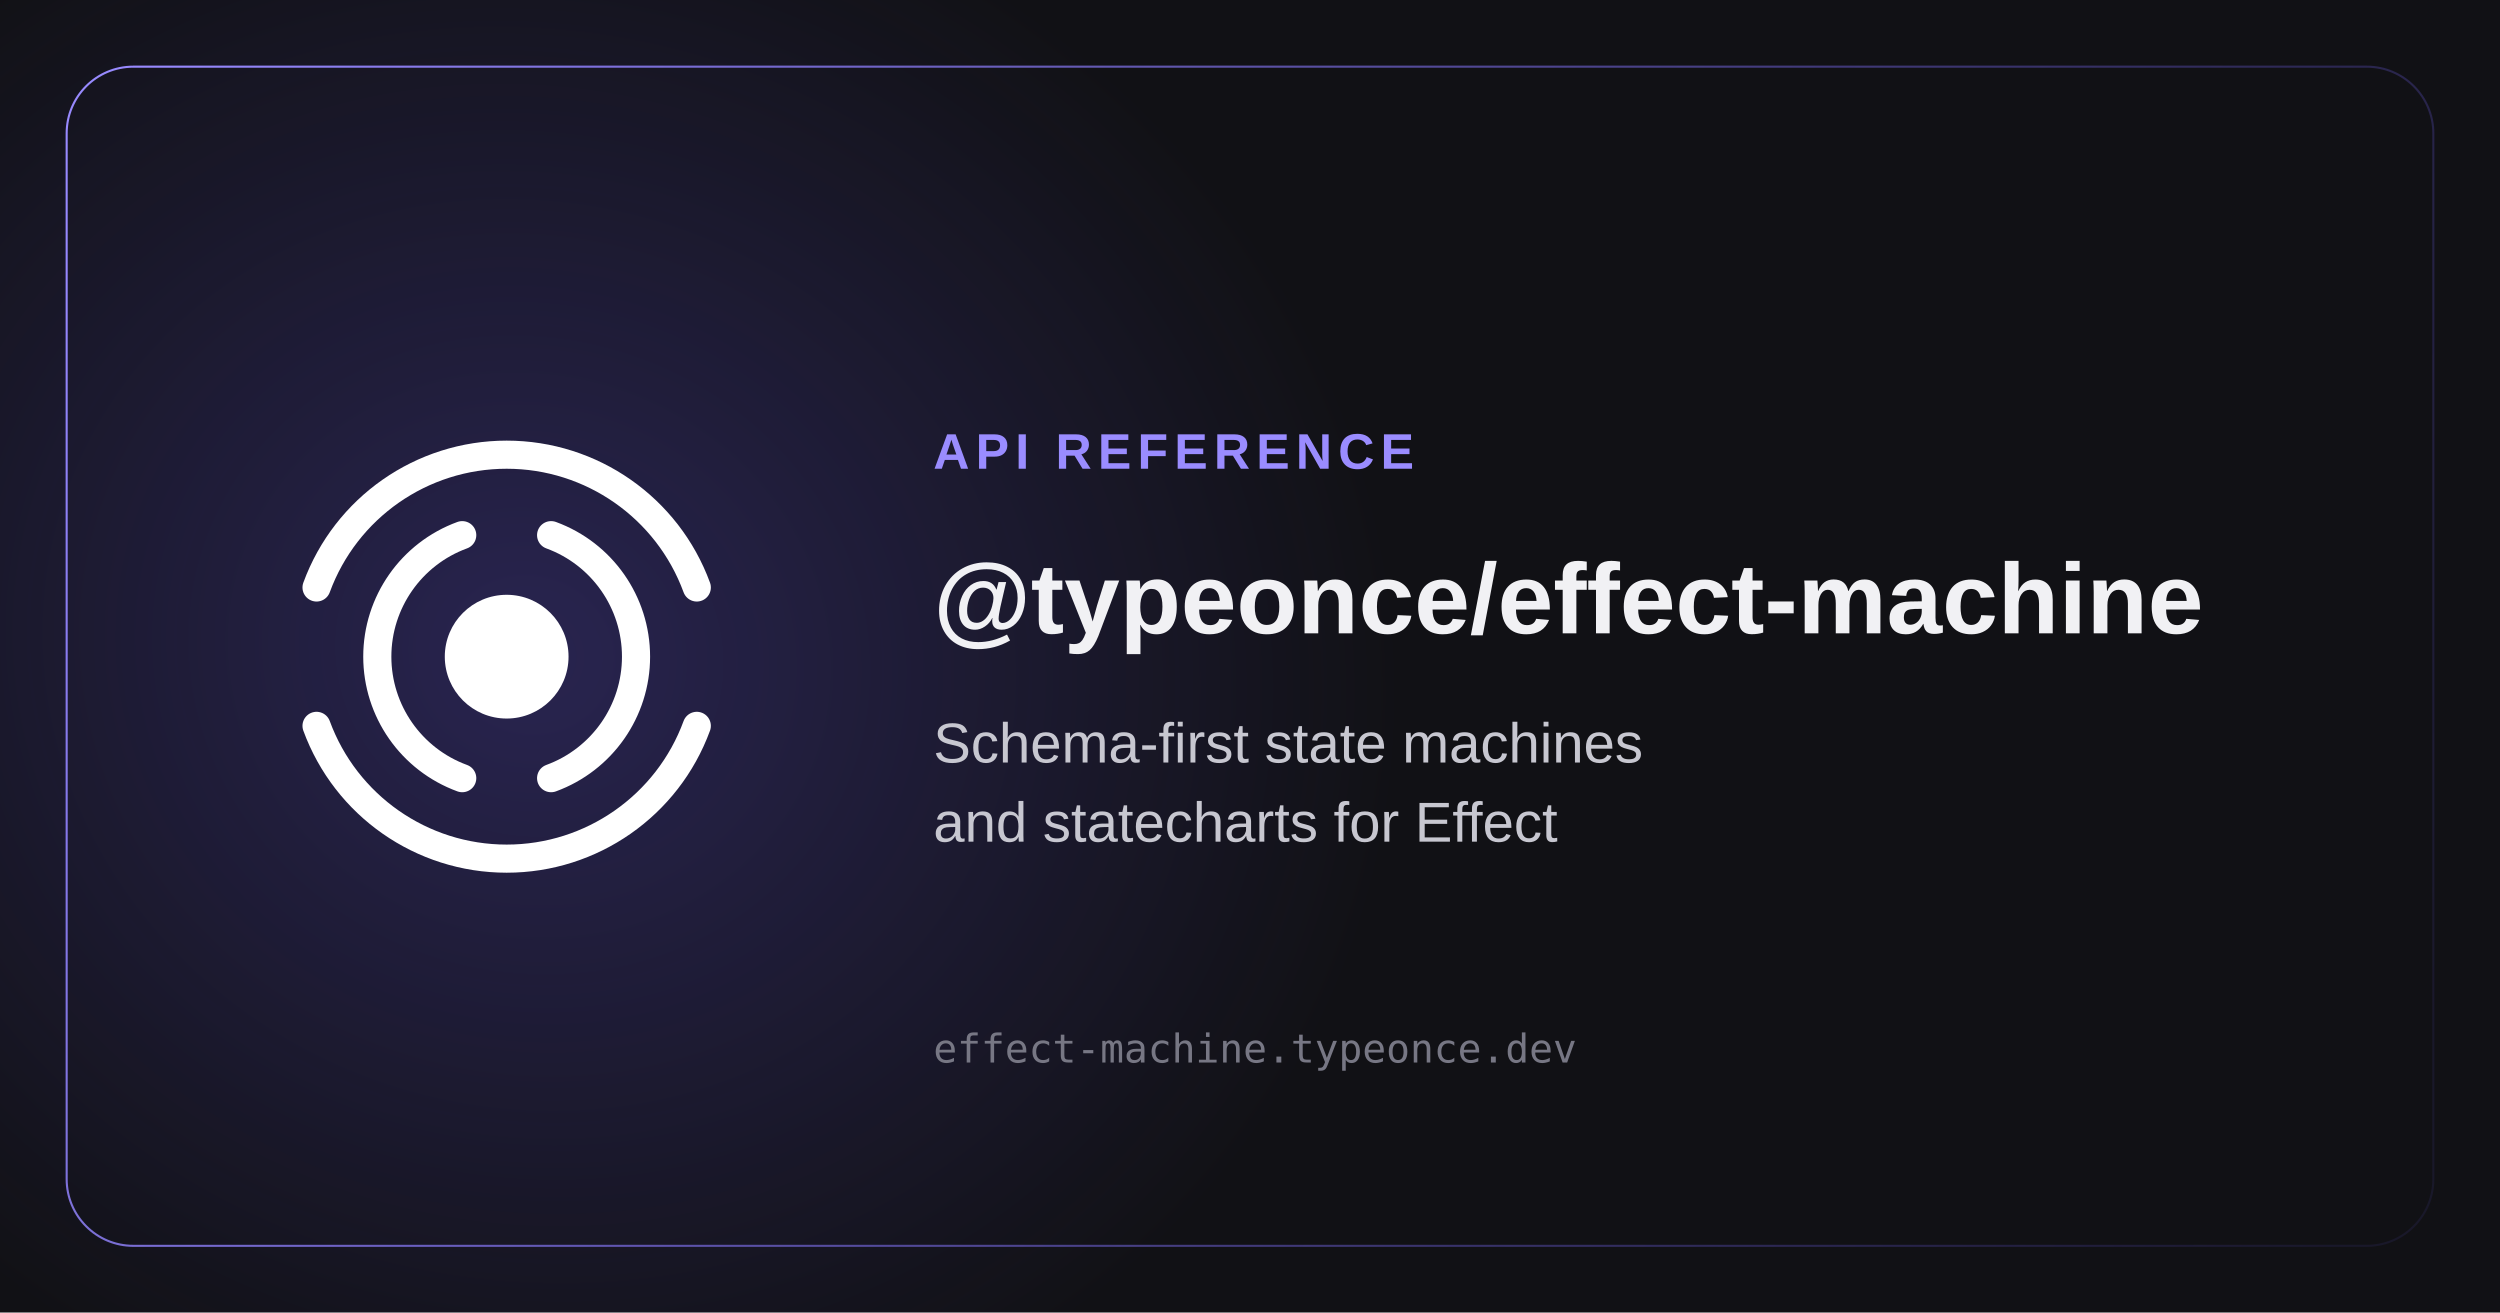
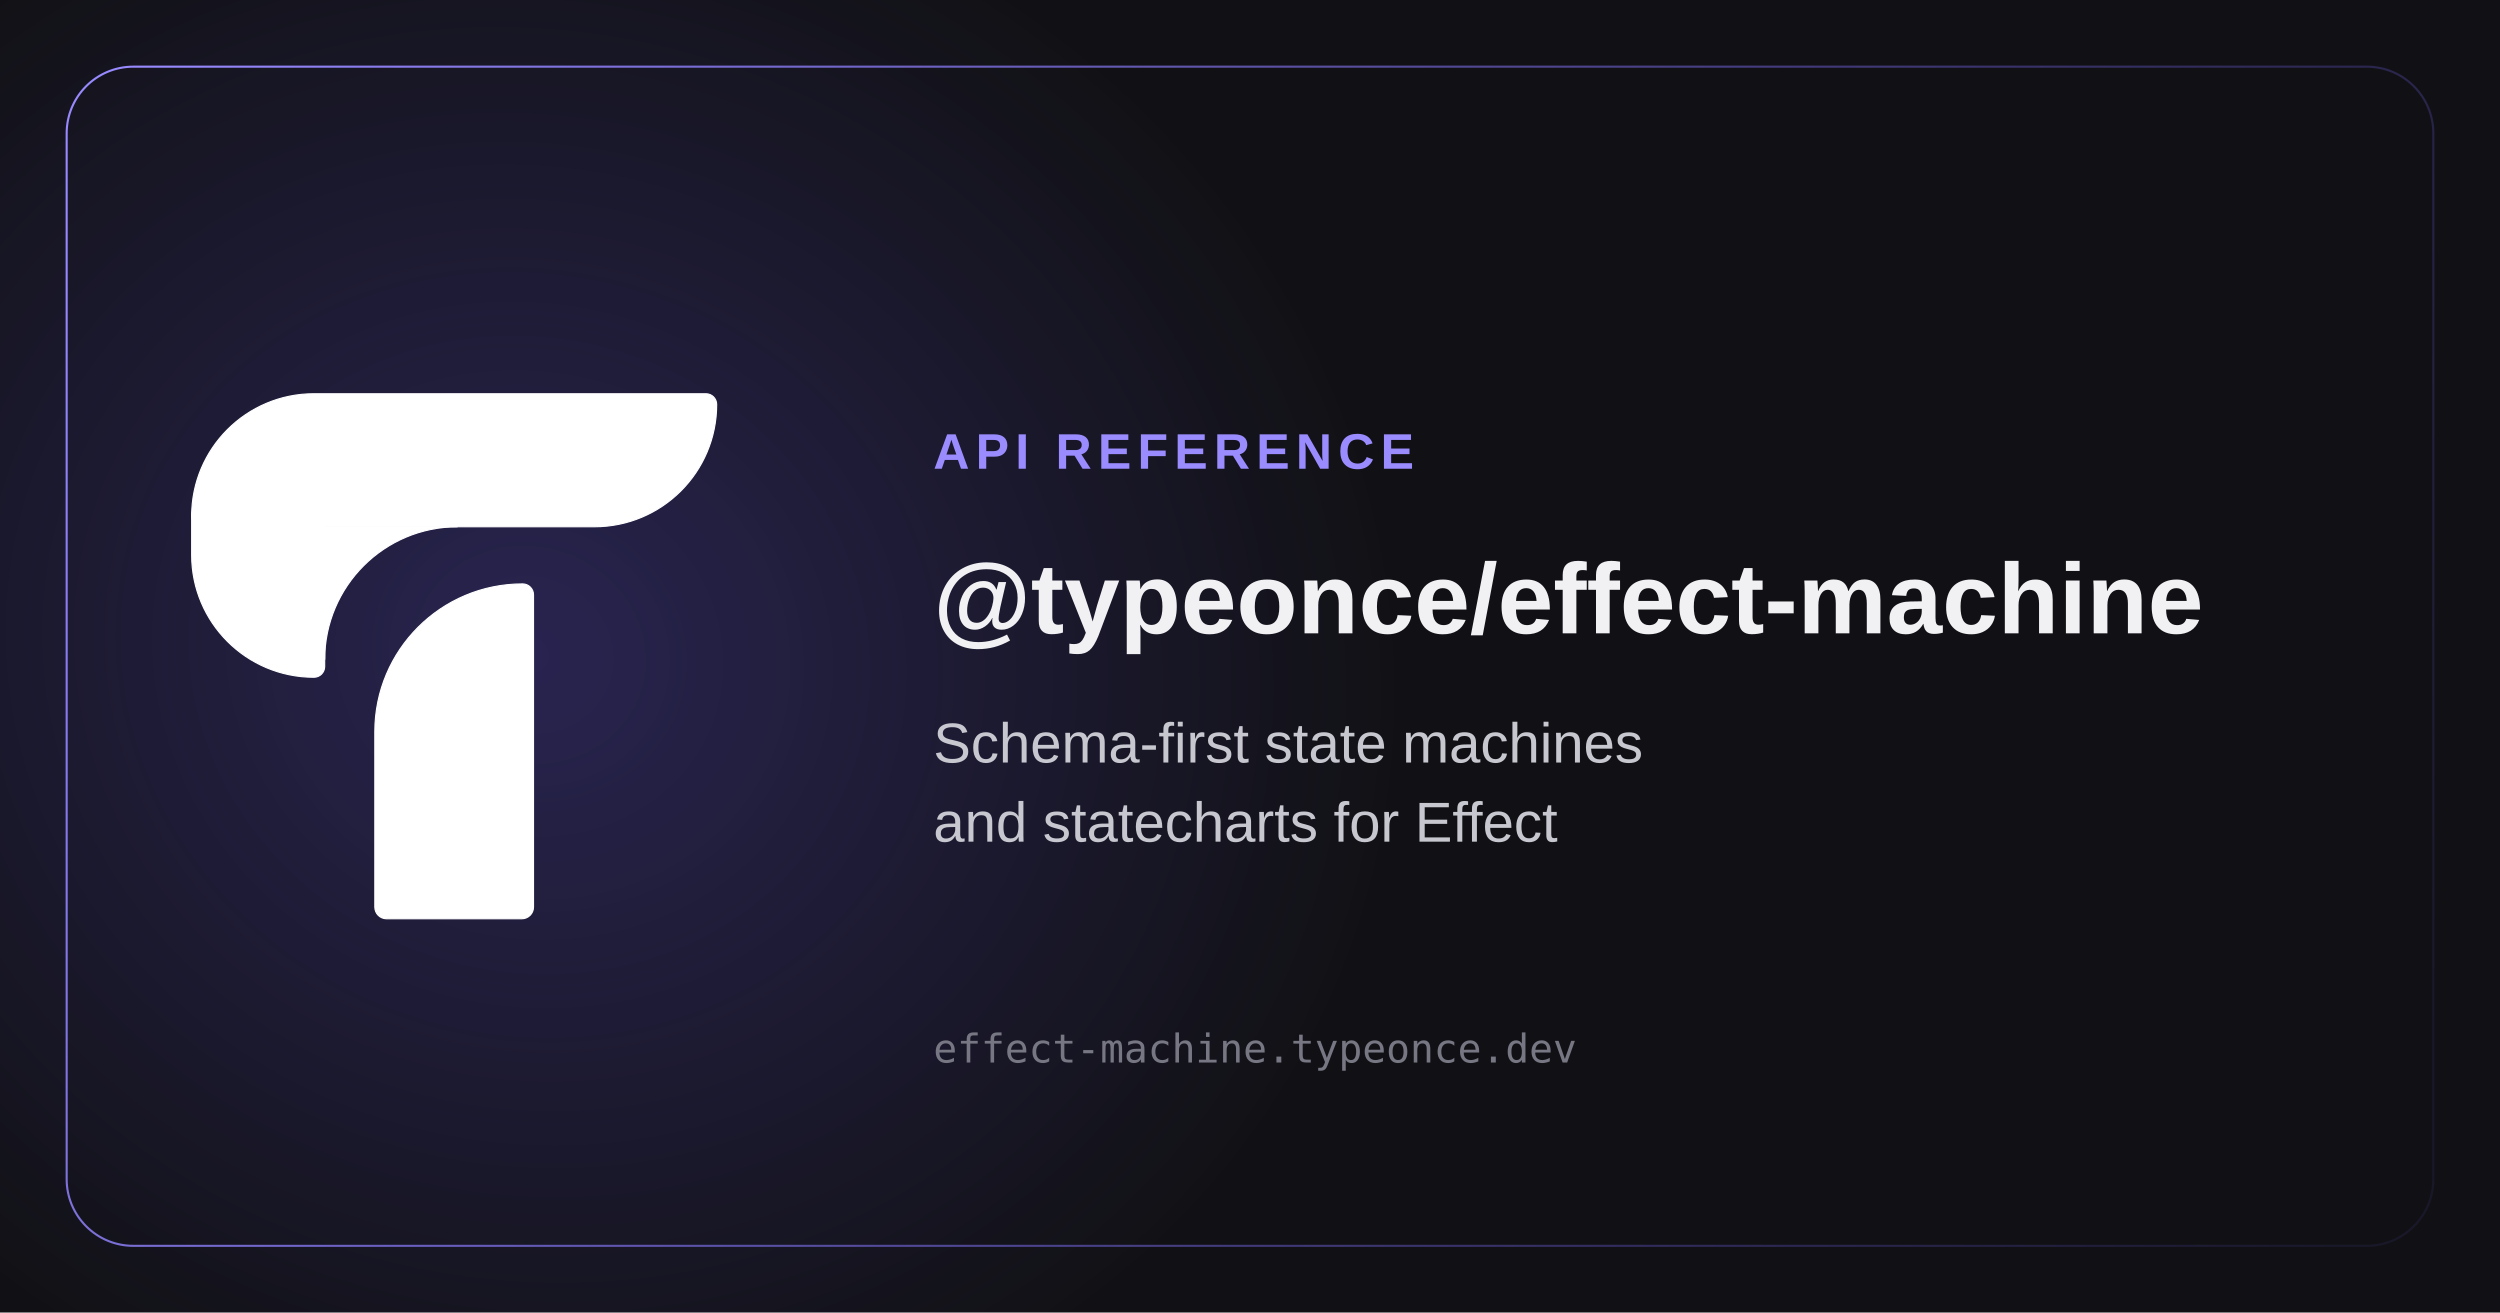
<svg xmlns="http://www.w3.org/2000/svg" viewBox="0 0 1200 630">
  <defs>
    <radialGradient id="glow" cx="0" cy="0" r="1" gradientTransform="translate(255 315) rotate(18) scale(420 390)" gradientUnits="userSpaceOnUse">
      <stop stop-color="#6555e8" stop-opacity=".28" />
      <stop offset="1" stop-color="#6555e8" stop-opacity="0" />
    </radialGradient>
    <linearGradient id="line" x1="64" y1="64" x2="1136" y2="566" gradientUnits="userSpaceOnUse">
      <stop stop-color="#9a8cff" />
      <stop offset="1" stop-color="#6555e8" stop-opacity=".1" />
    </linearGradient>
  </defs>
  <rect width="1200" height="630" fill="#111115" />
  <rect x="32" y="32" width="1136" height="566" rx="32" fill="none" stroke="url(#line)" />
  <rect width="1200" height="630" fill="url(#glow)" />
-   <g transform="translate(92 164) scale(2.7)">
-     <g fill="none" stroke="#fff" stroke-width="5" stroke-linecap="round">
-       <path d="M22.2 43.7a36 36 0 0 1 67.6 0" />
-       <path d="M89.8 68.3a36 36 0 0 1-67.6 0" />
-       <g transform="rotate(90 56 56)">
-         <path d="M34.4 48.1a23 23 0 0 1 43.2 0" />
-         <path d="M77.6 63.9a23 23 0 0 1-43.2 0" />
-       </g>
-     </g>
-     <circle cx="56" cy="56" r="11" fill="#fff" />
+   <g transform="translate(92 189) scale(.56)" fill="#fff" stroke="#fff">
+     <path d="M283.685 163C288.83 163 293 167.17 293 172.315V440C293 445.523 288.523 450 283 450H167C161.477 450 157 445.523 157 440L157 289.685C157 219.719 213.719 163 283.685 163Z" />
+     <path d="M227.958 114L114 114L114 228C114 165.054 165.017 114.023 227.958 114Z" />
+     <path d="M0 104.806C0 46.923 46.923 0 104.806 0H440.806C445.884 0 450 4.116 450 9.194C450 67.077 403.077 114 345.194 114H9.194C4.116 114 0 109.884 0 104.806Z" />
+     <path d="M104 94C109.523 94 114 98.477 114 104L114 233.806C114 238.884 109.884 243 104.806 243C46.923 243 3.16749e-06 196.077 5.69763e-06 138.194L7.19228e-06 104C7.43369e-06 98.477 4.477 94 10 94L104 94Z" />
  </g>
  <text x="448" y="225" fill="#9a8cff" font-family="Arial, Helvetica, sans-serif" font-size="24" font-weight="700" letter-spacing="3">API REFERENCE</text>
  <text x="448" y="304" fill="#f1f1f4" font-family="Arial, Helvetica, sans-serif" font-size="48" font-weight="700">@typeonce/effect-machine</text>
  <text x="448" y="366" fill="#c7c7d0" font-family="Arial, Helvetica, sans-serif" font-size="27">Schema-first state machines</text>
  <text x="448" y="404" fill="#c7c7d0" font-family="Arial, Helvetica, sans-serif" font-size="27">and statecharts for Effect</text>
  <text x="448" y="510" fill="#777784" font-family="Menlo, Monaco, monospace" font-size="19">effect-machine.typeonce.dev</text>
</svg>
